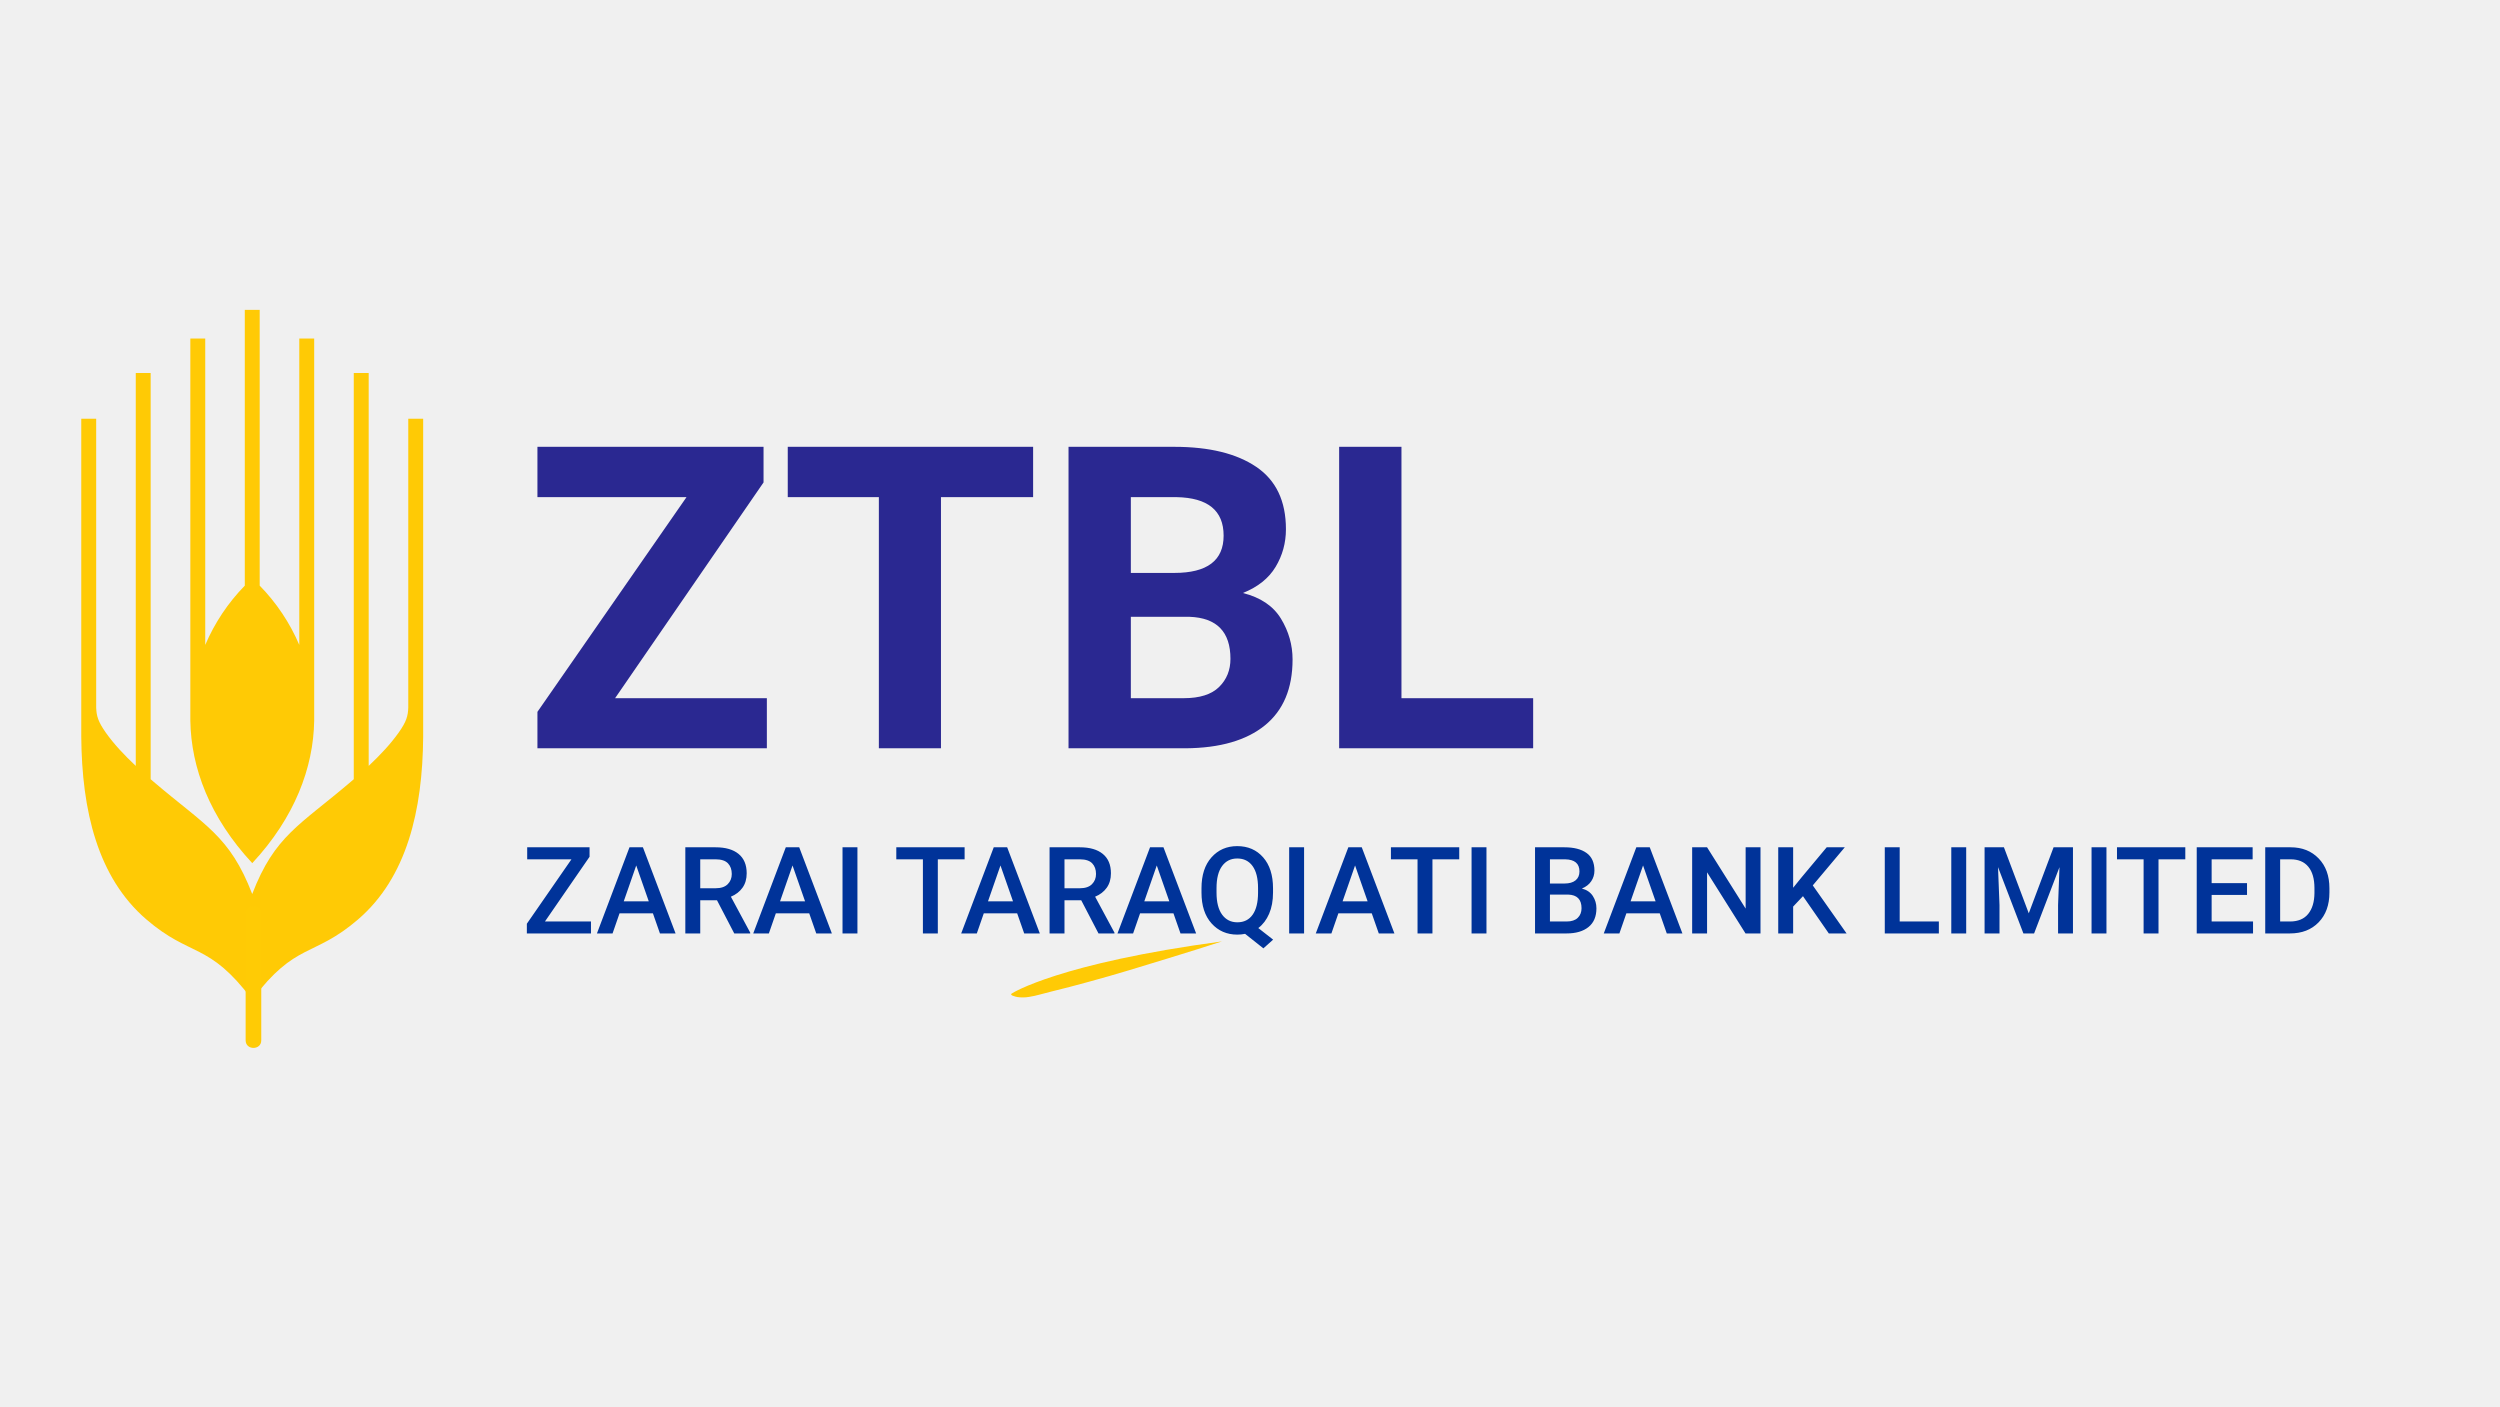
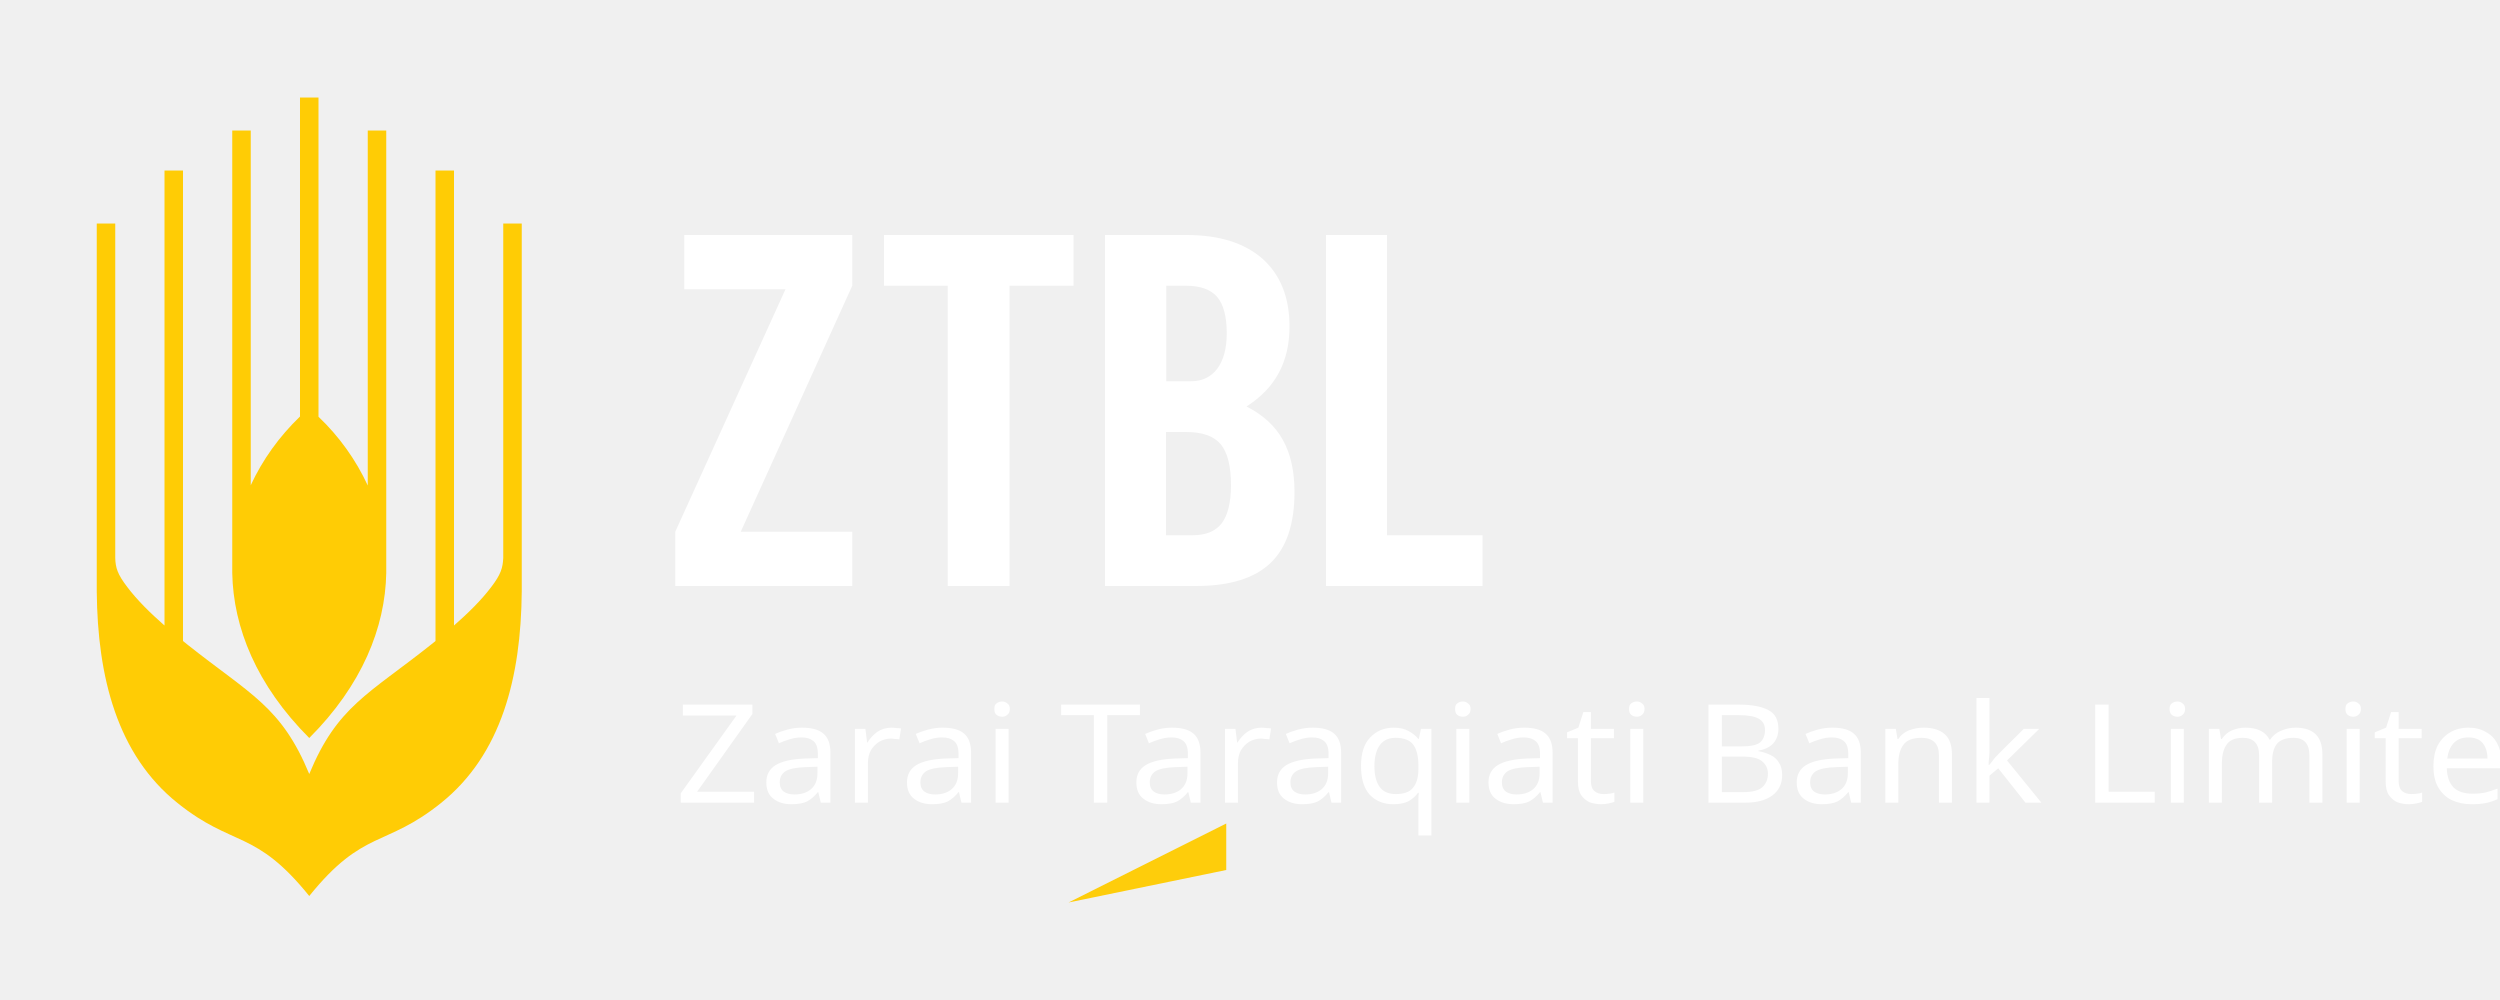
- <svg xmlns="http://www.w3.org/2000/svg" id="Layer_1" data-name="Layer 1" viewBox="0 0 1920 1080">
-   <defs>
-     <style>.cls-1{font-size:325.67px;fill:#2a2891;font-family:Roboto-Bold, Roboto;font-weight:700;}.cls-2{font-size:93.05px;fill:#039;font-family:Roboto-Medium, Roboto;font-weight:500;}.cls-3,.cls-4{fill:#ffca05;}.cls-3{fill-rule:evenodd;}.cls-5{fill:#ffcb05;}</style>
-   </defs>
-   <text class="cls-1" transform="translate(400.98 574.69)">ZTBL</text>
-   <text class="cls-2" transform="translate(400.98 716.88)">ZARAI TARAQIATI BANK LIMITED</text>
-   <path class="cls-3" d="M188,238h11.44V449.77a148.31,148.31,0,0,1,30.41,45.54V260h11.45V553.54h0c-.59,36.12-15,74.39-47.56,109.36-32.6-35-47-73.24-47.56-109.36h0V260h11.45V495.31A148.31,148.31,0,0,1,188,449.77V238ZM325,565.67V321.58H313.55V543.4c-.22,6.42-1.34,10.73-7.4,19.28-6.2,8.74-14.21,17.26-23,25.53V286.45H271.69v312l-2.41,2.07c-39.12,33.38-58.32,41.21-75.58,86.07-17.26-44.86-36.46-52.69-75.58-86.07l-2.41-2.07v-312H104.27V588.21c-8.81-8.27-16.82-16.79-23-25.53-6-8.55-7.18-12.86-7.4-19.28V321.58H62.41V565.67C62.82,622.59,75,673.87,112.27,706c34.48,29.69,47.87,17.1,81.43,61.74,33.57-44.64,47-32.05,81.43-61.74C312.4,673.87,324.58,622.59,325,565.67Z" />
-   <path class="cls-4" d="M777.48,762.74s35.74-22.92,161-39.75q-20.45,6.63-41.11,12.93c-20.23,6.21-40.44,12.48-61,18.05-9.79,2.64-19.57,5.33-29.49,7.68-5.45,1.28-11,3.16-16.75,4a29.09,29.09,0,0,1-8.73.1C779.91,765.46,774.36,764.21,777.48,762.74Z" />
-   <path class="cls-5" d="M188.65,701.64V799c0,7.72,12,7.73,12,0V701.64c0-7.73-12-7.74-12,0Z" />
+ <svg xmlns="http://www.w3.org/2000/svg" xmlns:xlink="http://www.w3.org/1999/xlink" version="1.1" id="Layer_1" x="0px" y="0px" viewBox="0 0 100 40" style="enable-background:new 0 0 100 40;" xml:space="preserve">
+   <style type="text/css">
+ 	.st0{clip-path:url(#SVGID_2_);}
+ 	.st1{fill-rule:evenodd;clip-rule:evenodd;fill:#FFCC05;}
+ 	.st2{clip-path:url(#SVGID_4_);}
+ 	.st3{fill-rule:evenodd;clip-rule:evenodd;fill:#FFFFFF;}
+ 	.st4{fill:#FFFFFF;}
+ 	.st5{font-family:'MyriadPro-Regular';}
+ 	.st6{font-size:5.5px;}
+ 	.st7{fill-rule:evenodd;clip-rule:evenodd;fill:#FECD0B;}
+ </style>
+   <g id="surface1_1_">
+     <g>
+       <defs>
+         <rect id="SVGID_1_" x="3.87" y="3.9" width="16.99" height="32.02" />
+       </defs>
+       <clipPath id="SVGID_2_">
+         <use xlink:href="#SVGID_1_" style="overflow:visible;" />
+       </clipPath>
+       <g class="st0">
+         <path class="st1" d="M12,3.9h0.74v12.77c0.83,0.79,1.5,1.73,1.97,2.75V5.22h0.74v17.7h0c-0.04,2.18-0.97,4.49-3.08,6.6     c-2.11-2.11-3.04-4.42-3.08-6.6h0V5.22h0.74v14.19c0.47-1.02,1.14-1.95,1.97-2.75V3.9z M20.87,23.66     c-0.03,3.43-0.81,6.52-3.23,8.46c-2.23,1.79-3.1,1.03-5.27,3.72c-2.17-2.69-3.04-1.93-5.27-3.72c-2.41-1.93-3.2-5.03-3.23-8.46     V8.94h0.74v13.38c0.01,0.39,0.09,0.65,0.48,1.16c0.4,0.53,0.92,1.04,1.49,1.54V6.82h0.74v18.82c0.05,0.04,0.1,0.08,0.16,0.13     c2.53,2.01,3.77,2.48,4.89,5.19c1.12-2.71,2.36-3.18,4.89-5.19c0.05-0.04,0.1-0.08,0.16-0.13V6.82h0.74v18.2     c0.57-0.5,1.09-1.01,1.49-1.54c0.39-0.51,0.46-0.77,0.48-1.16V8.94h0.74V23.66z" />
+       </g>
+     </g>
+     <g>
+       <defs>
+         <rect id="SVGID_3_" x="52.81" y="9.34" width="6.49" height="14.1" />
+       </defs>
+       <clipPath id="SVGID_4_">
+         <use xlink:href="#SVGID_3_" style="overflow:visible;" />
+       </clipPath>
+       <g class="st2">
+         <path class="st3" d="M53.04,23.44V9.4h2.44v12.01h3.82v2.03H53.04z" />
+       </g>
+     </g>
+     <path class="st3" d="M44.2,23.44V9.4h3.26c1.31,0,2.33,0.32,3.05,0.96c0.71,0.64,1.07,1.54,1.07,2.7c0,0.7-0.14,1.31-0.42,1.84   c-0.28,0.53-0.71,0.98-1.3,1.36c0.65,0.33,1.14,0.77,1.45,1.33c0.31,0.55,0.47,1.25,0.47,2.09c0,1.28-0.32,2.23-0.96,2.84   c-0.64,0.61-1.63,0.92-2.98,0.92H44.2z M46.64,21.41h1.06c0.54,0,0.92-0.16,1.17-0.48c0.24-0.32,0.37-0.83,0.37-1.52   c0-0.77-0.14-1.31-0.41-1.64c-0.28-0.33-0.74-0.49-1.39-0.49h-0.8V21.41z M46.64,15.25h1c0.45,0,0.8-0.17,1.05-0.5   c0.25-0.34,0.38-0.81,0.38-1.42c0-0.67-0.13-1.15-0.38-1.45c-0.26-0.3-0.67-0.45-1.24-0.45h-0.8V15.25z" />
+     <path class="st3" d="M35.36,11.43V9.4h7.58v2.03h-2.56v12.01h-2.47V11.43H35.36z" />
+     <path class="st3" d="M27.01,23.44v-2.17l4.41-9.7h-4.05V9.4h6.72v2.03l-4.46,9.84h4.46v2.17H27.01z" />
+     <text transform="matrix(1.0725 0 0 1 27.0125 32.1065)" class="st4 st5 st6">Zarai Taraqiati Bank Limited</text>
+     <polygon class="st7" points="49.05,32.94 49.05,34.8 42.74,36.1  " />
+   </g>
</svg>
